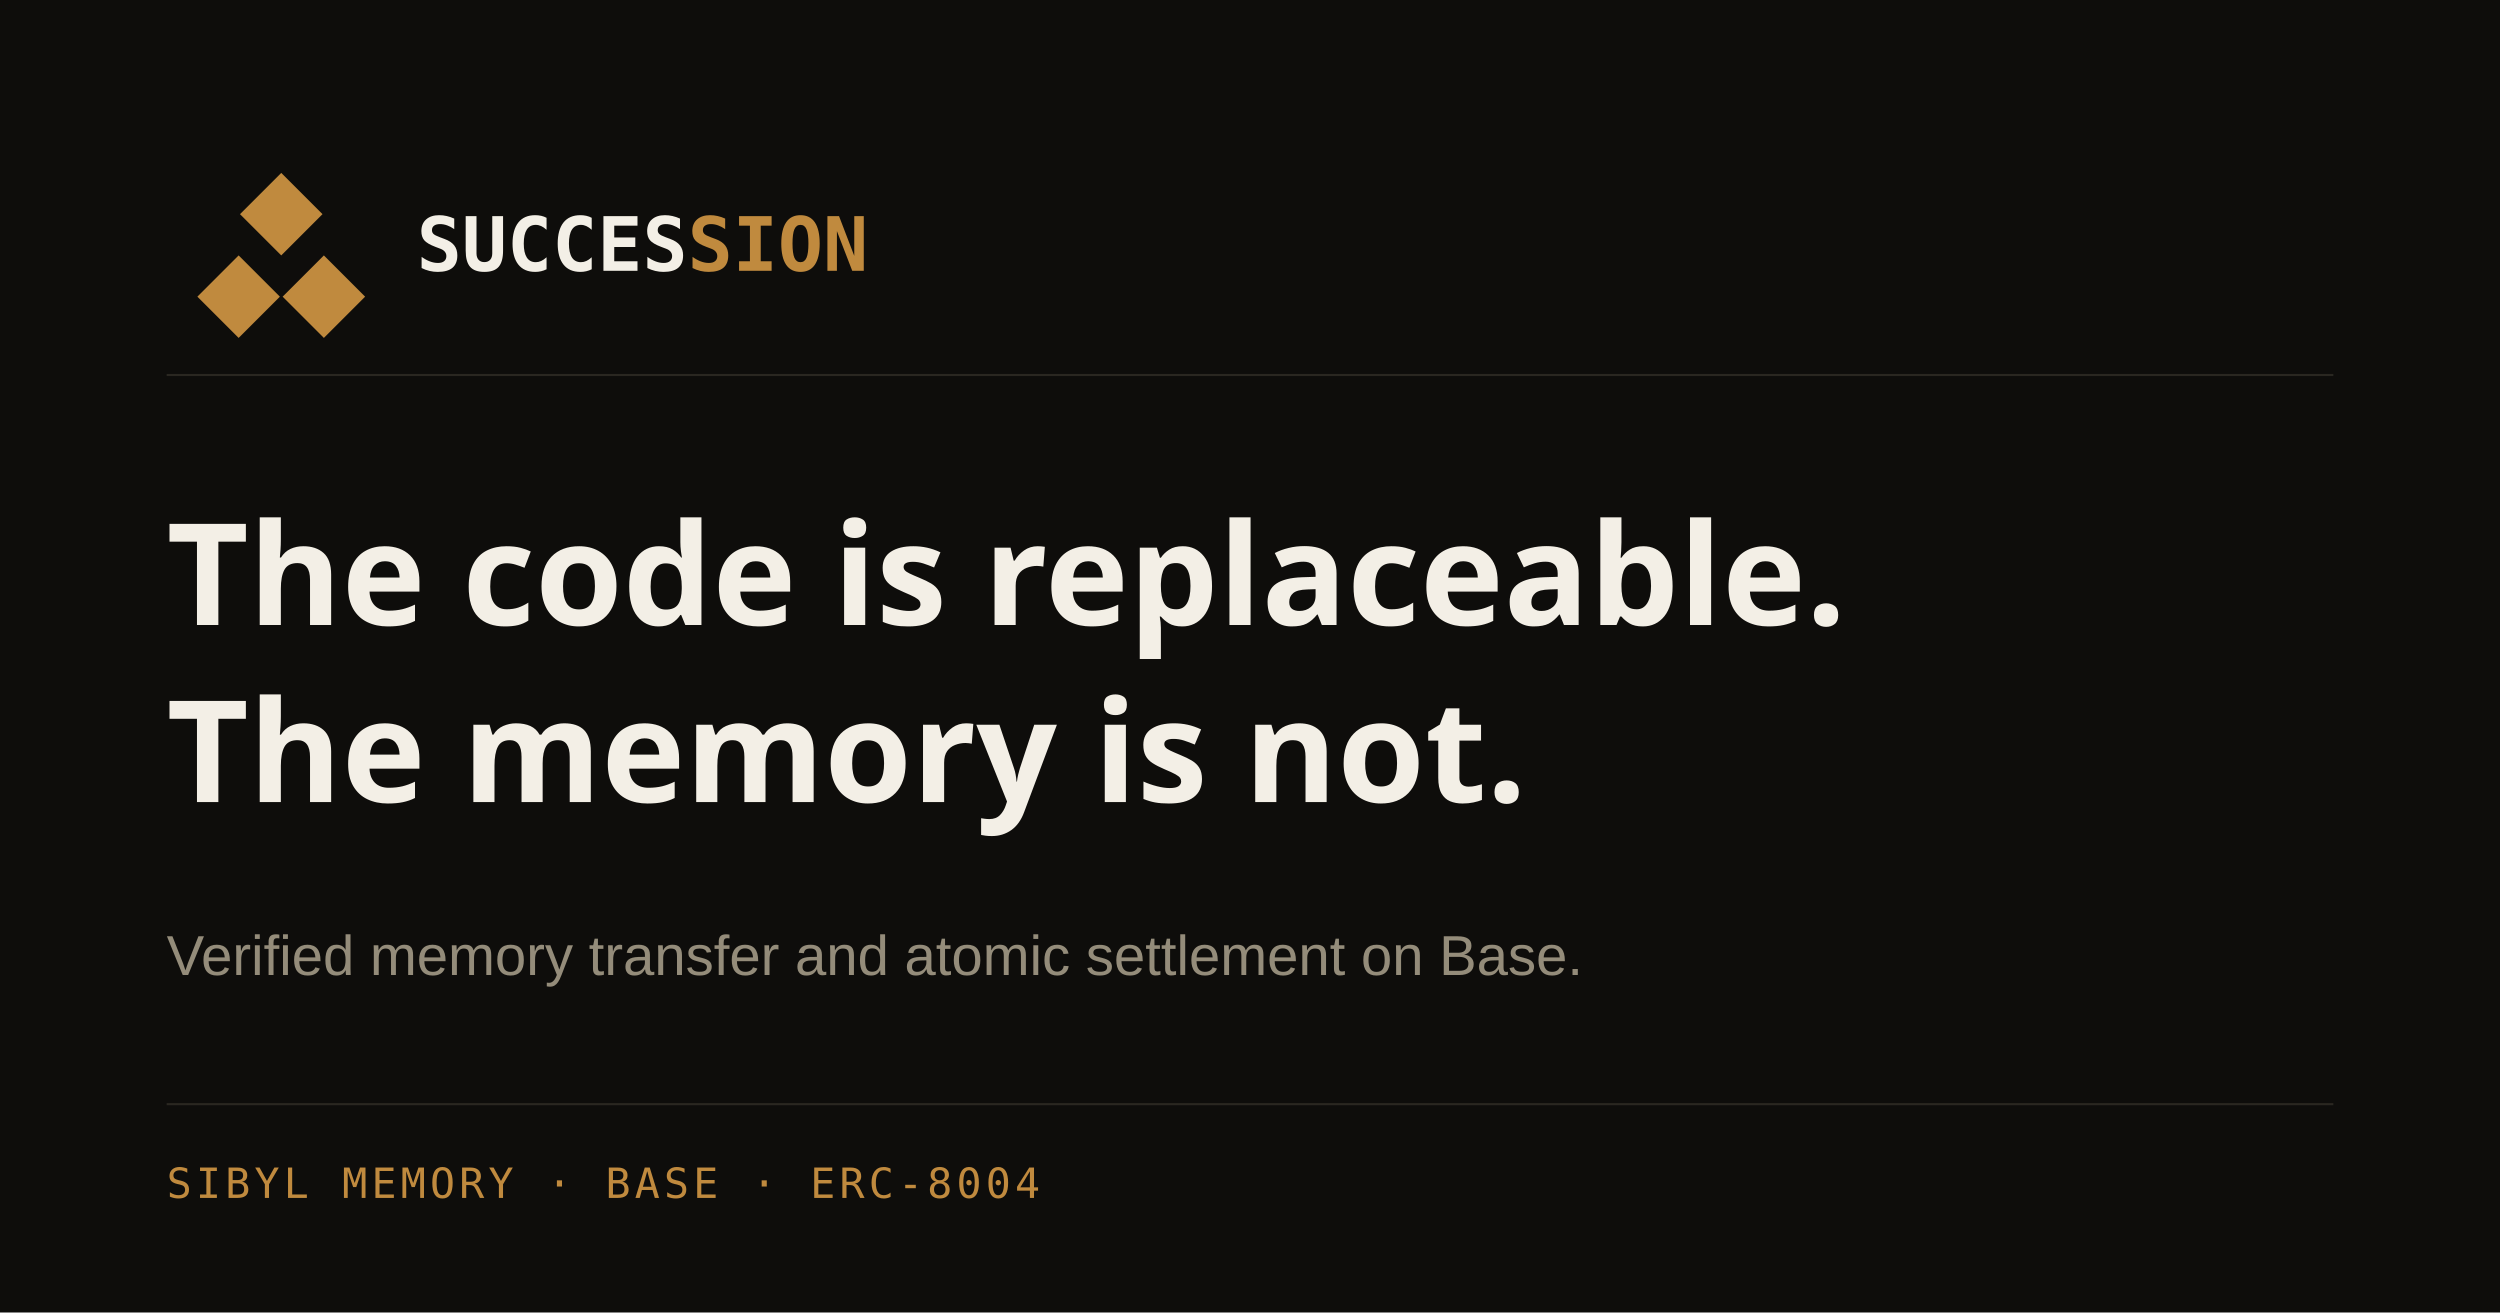
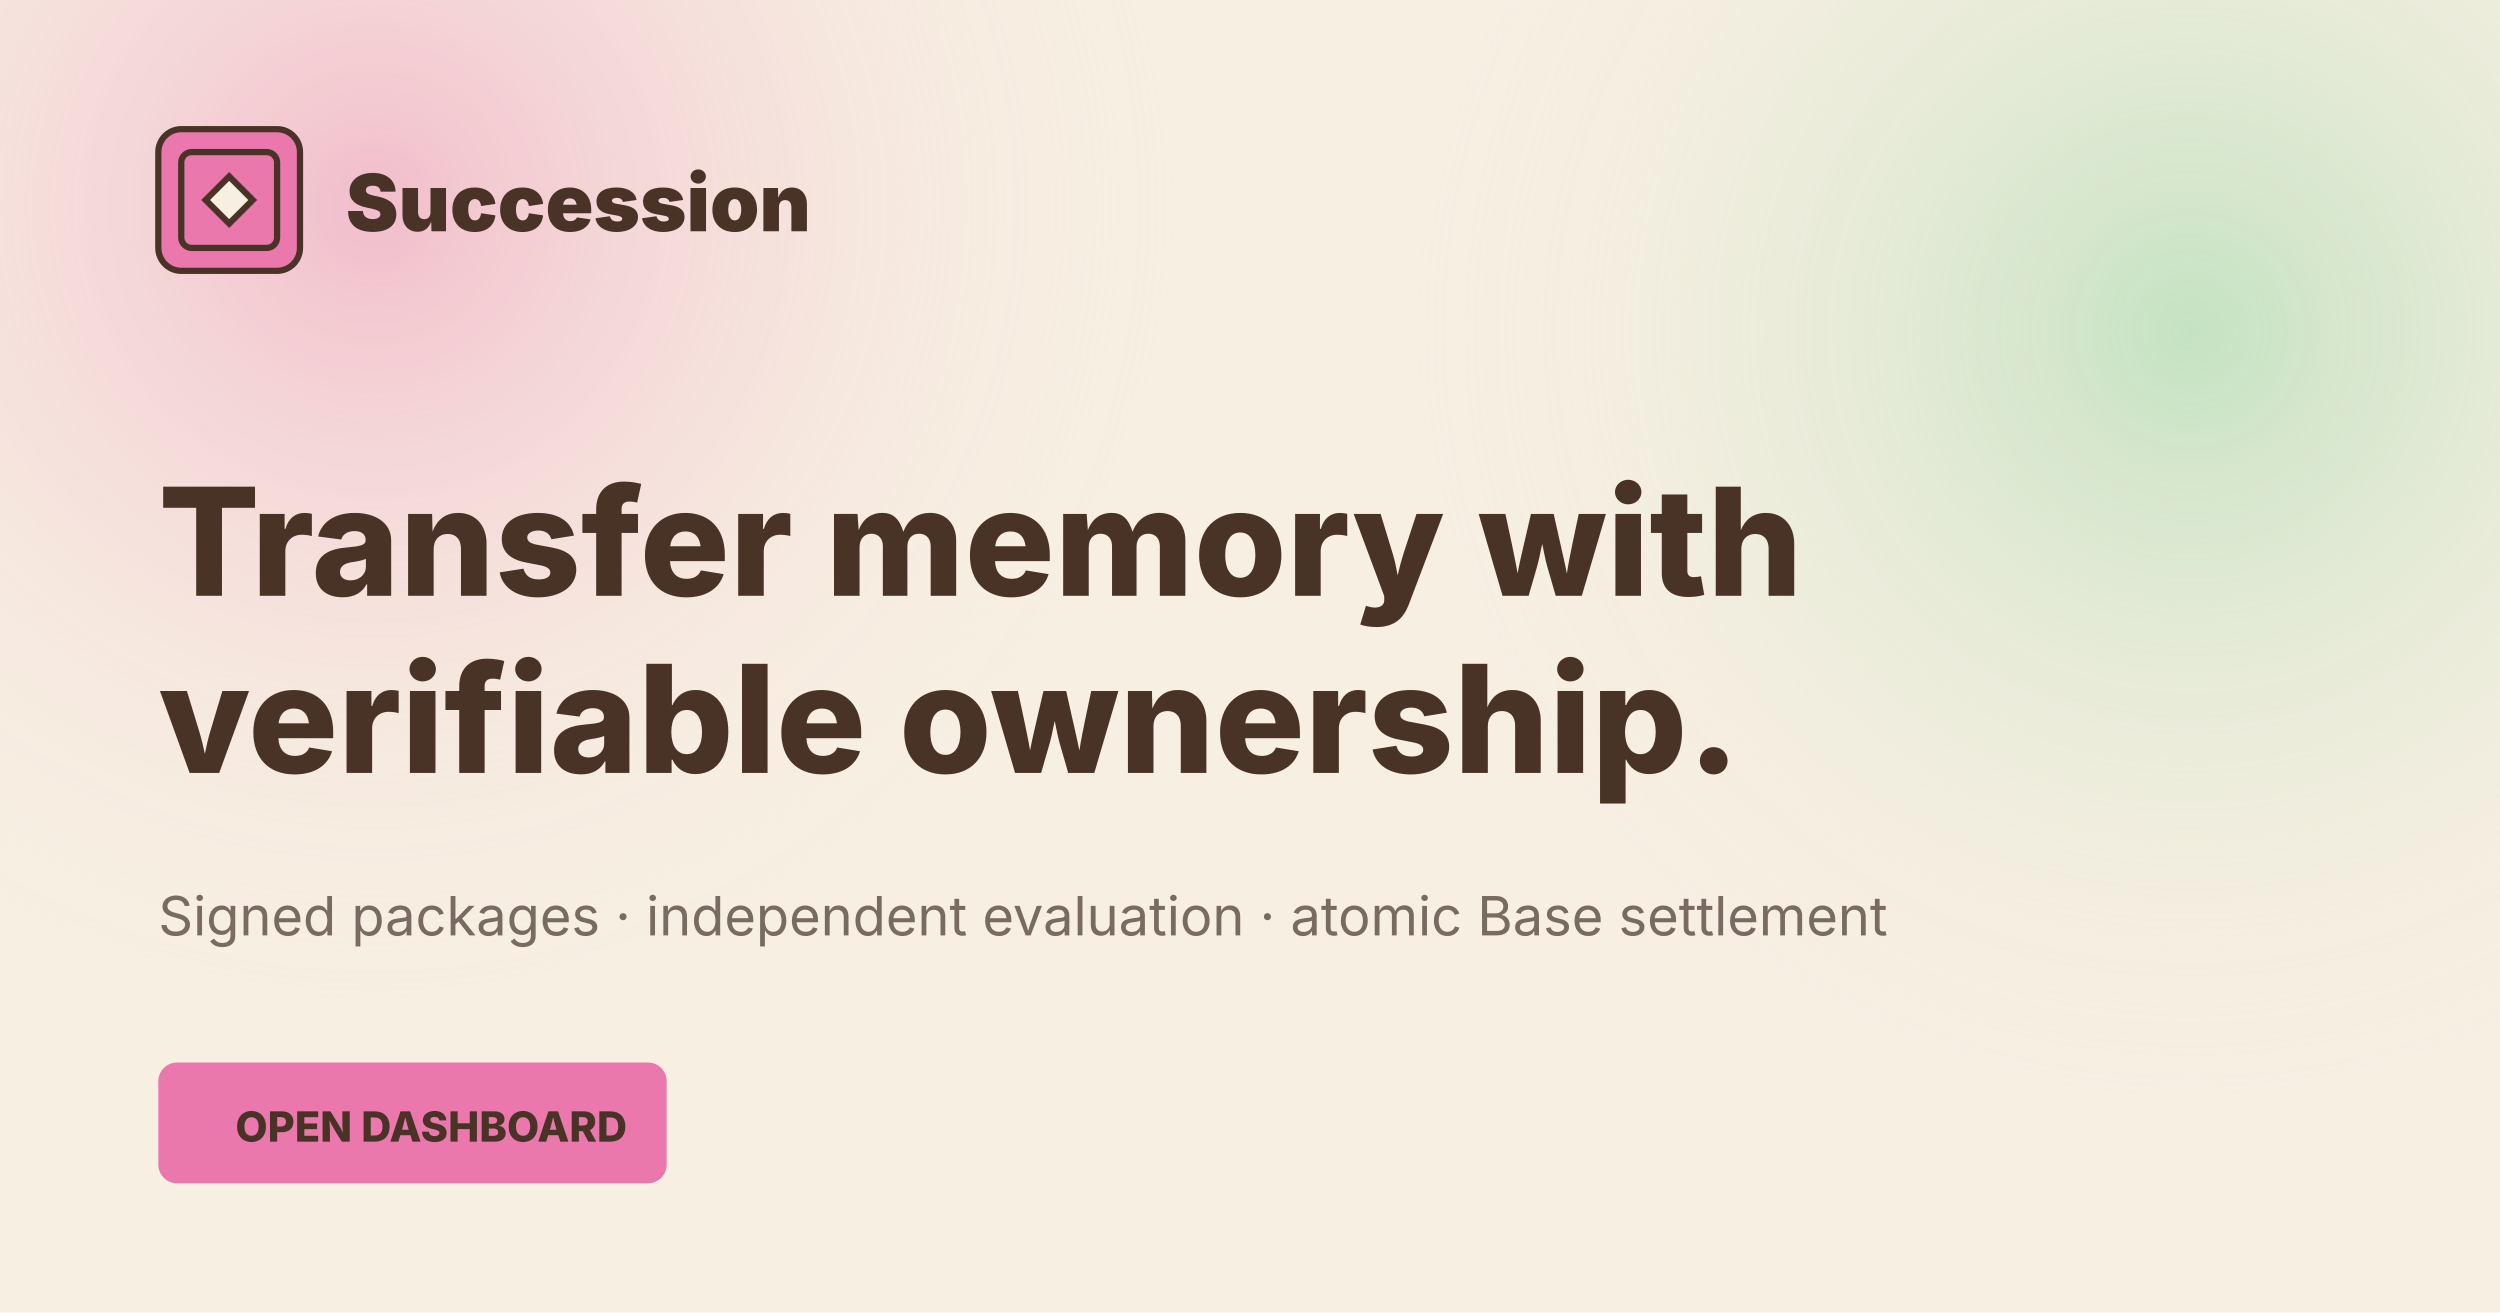
<svg xmlns="http://www.w3.org/2000/svg" viewBox="0 0 1200 630" width="1200" height="630">
-   <rect width="1200" height="630" fill="#0e0d0b" />
-   <g transform="translate(80 72) scale(1.1)" fill="#c08a3e">
-     <polygon points="50,10 68,28 50,46 32,28" />
-     <polygon points="68.6,46 86.6,64 68.6,82 50.6,64" />
-     <polygon points="31.4,46 49.4,64 31.4,82 13.4,64" />
+   <defs>
+     <radialGradient id="p">
+       <stop stop-color="#ea78ad" stop-opacity=".42" />
+       <stop offset="1" stop-color="#f7efe2" stop-opacity="0" />
+     </radialGradient>
+     <radialGradient id="g">
+       <stop stop-color="#77cf92" stop-opacity=".4" />
+       <stop offset="1" stop-color="#f7efe2" stop-opacity="0" />
+     </radialGradient>
+   </defs>
+   <rect width="1200" height="630" fill="#f7efe2" />
+   <circle cx="180" cy="100" r="390" fill="url(#p)" />
+   <circle cx="1050" cy="160" r="380" fill="url(#g)" />
+   <g transform="translate(76 62)">
+     <rect width="68" height="68" rx="11" fill="#ea78ad" stroke="#493326" stroke-width="3" />
+     <rect x="11" y="11" width="46" height="46" rx="5" fill="none" stroke="#493326" stroke-width="3" />
+     <rect x="26" y="26" width="16" height="16" transform="rotate(45 34 34)" fill="#f7efe2" stroke="#493326" stroke-width="3" />
  </g>
-   <text x="200" y="130" fill="#f3efe6" font-family="Space Mono, monospace" font-size="36" font-weight="700">SUCCES<tspan fill="#c08a3e">SION</tspan>
-   </text>
-   <line x1="80" y1="180" x2="1120" y2="180" stroke="#2a2721" />
-   <text x="80" y="300" fill="#f3efe6" font-family="Space Grotesk, sans-serif" font-size="68" font-weight="700">The code is replaceable.</text>
-   <text x="80" y="385" fill="#f3efe6" font-family="Space Grotesk, sans-serif" font-size="68" font-weight="700">The memory is not.</text>
-   <text x="80" y="468" fill="#948c7a" font-family="Arial, sans-serif" font-size="27">Verified memory transfer and atomic settlement on Base.</text>
-   <line x1="80" y1="530" x2="1120" y2="530" stroke="#2a2721" />
-   <text x="80" y="575" fill="#c08a3e" font-family="Space Mono, monospace" font-size="20" letter-spacing="2">SIBYL MEMORY · BASE · ERC-8004</text>
+   <text x="166" y="111" fill="#493326" font-family="Inter, sans-serif" font-size="38" font-weight="900">Succession</text>
+   <text x="76" y="286" fill="#493326" font-family="Inter, sans-serif" font-size="72" font-weight="800">Transfer memory with</text>
+   <text x="76" y="371" fill="#493326" font-family="Inter, sans-serif" font-size="72" font-weight="800">verifiable ownership.</text>
+   <text x="76" y="449" fill="#796b61" font-family="Inter, sans-serif" font-size="26">Signed packages · independent evaluation · atomic Base settlement</text>
+   <rect x="76" y="510" width="244" height="58" rx="9" fill="#ea78ad" />
+   <text x="113" y="548" fill="#493326" font-family="Inter, sans-serif" font-size="20" font-weight="800">OPEN DASHBOARD</text>
</svg>
